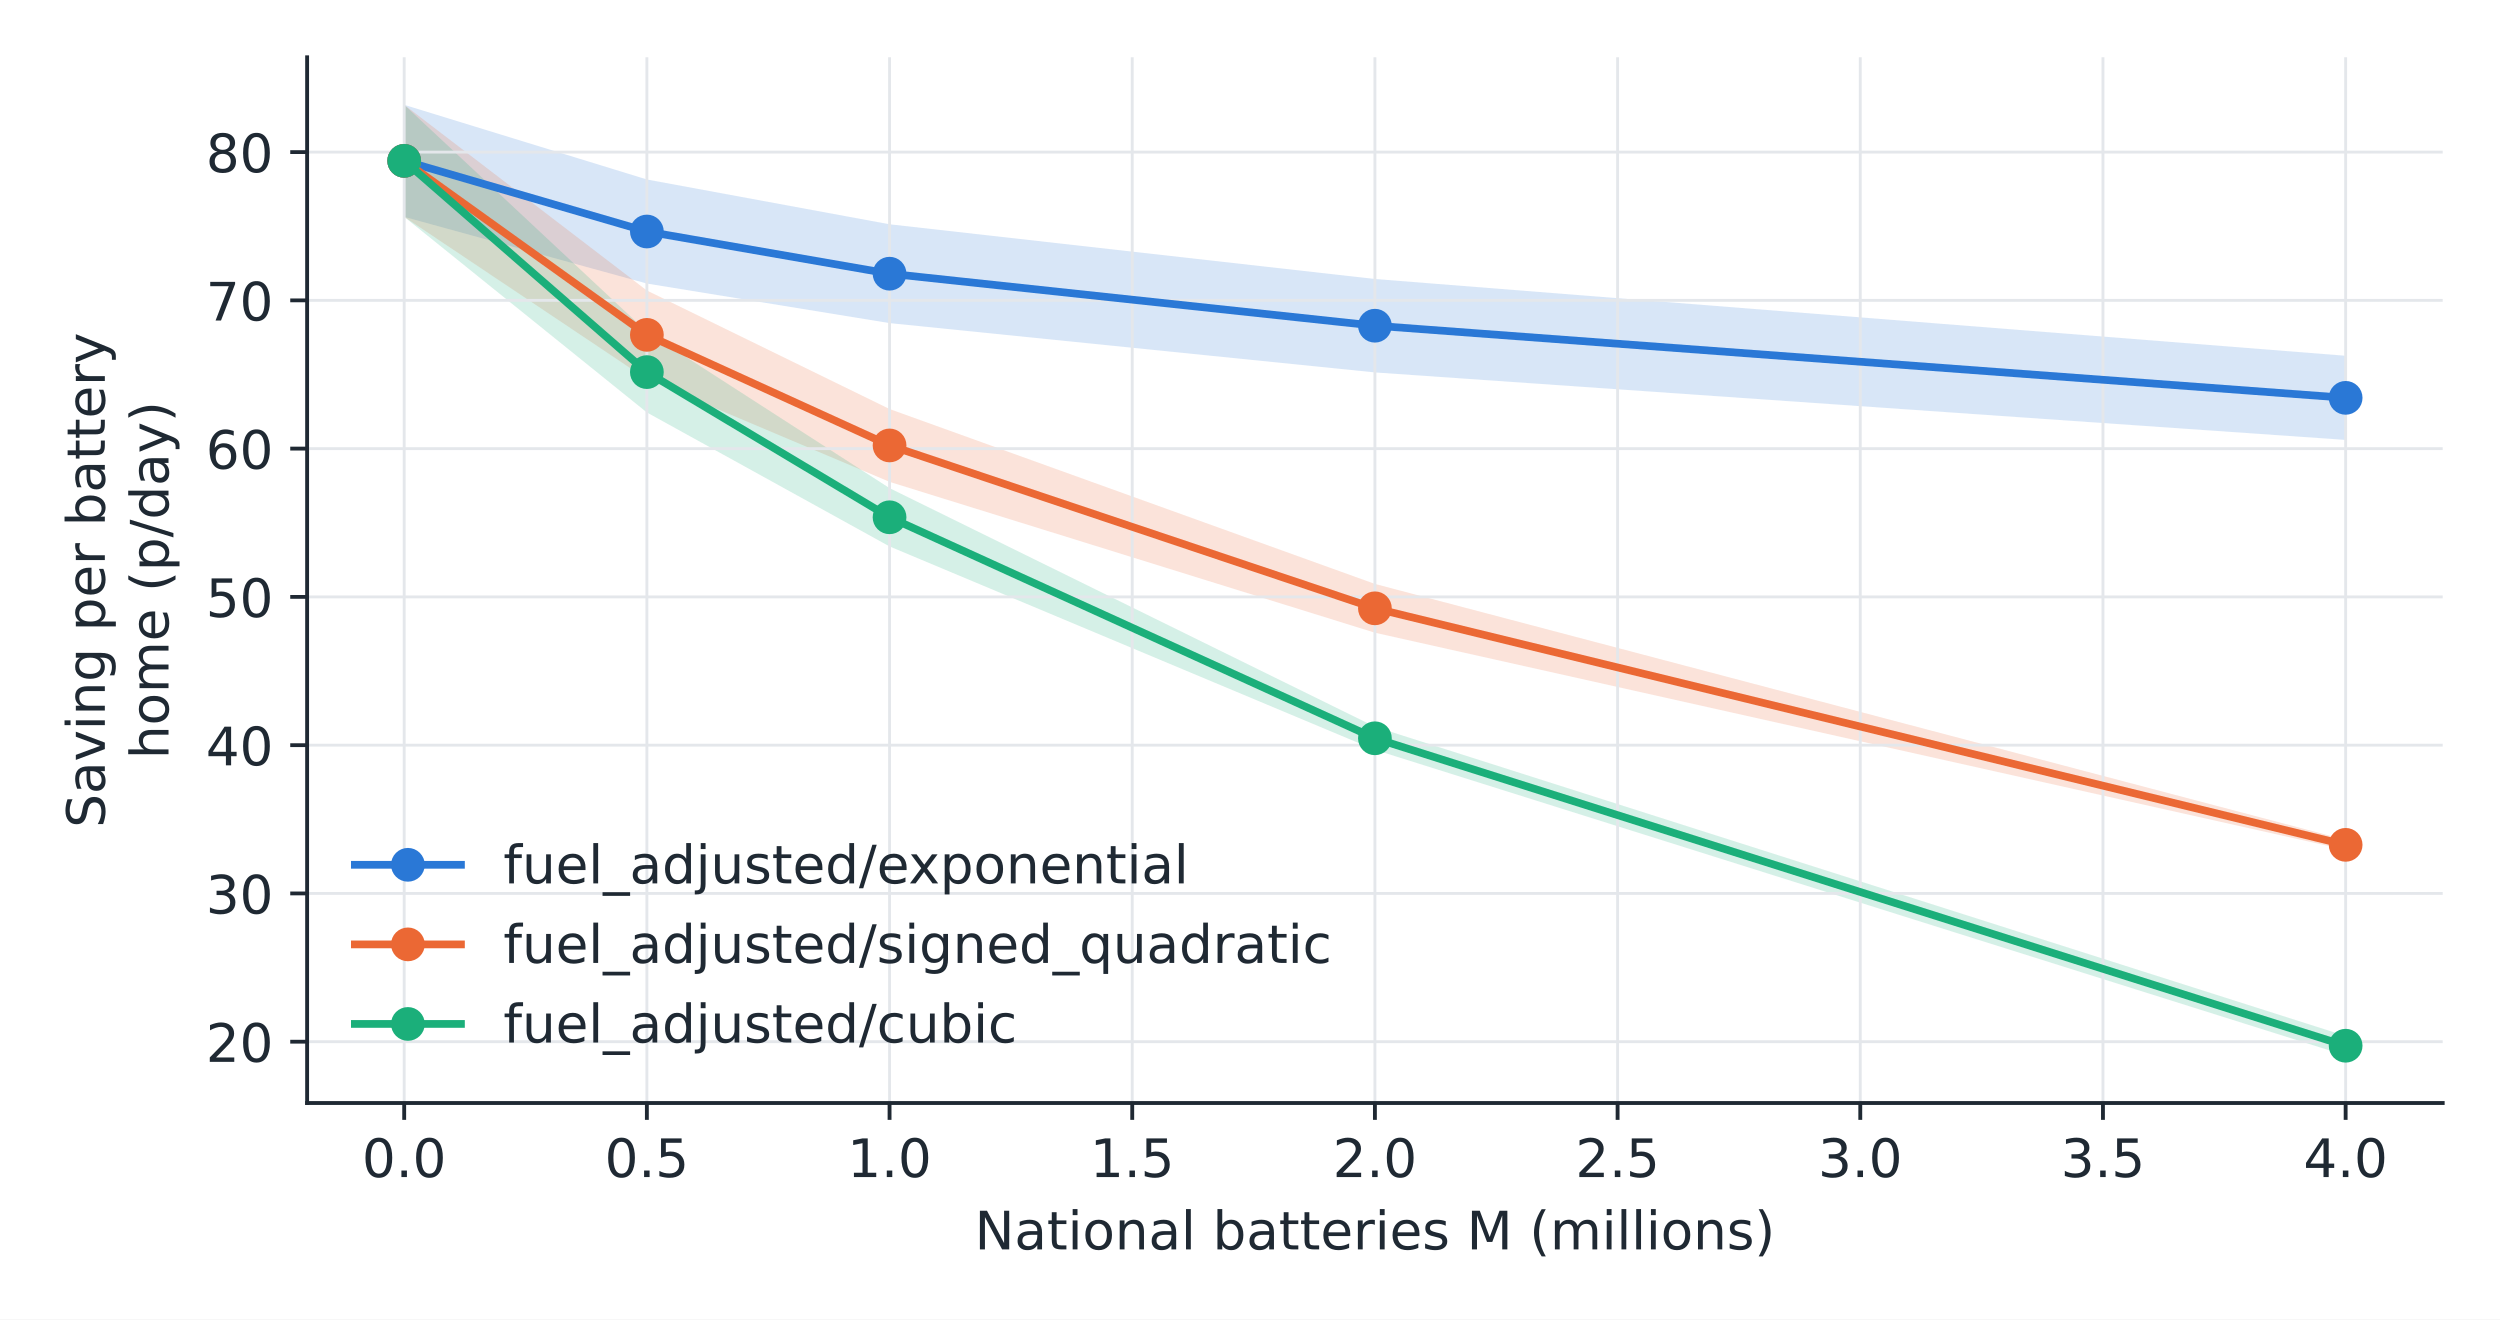
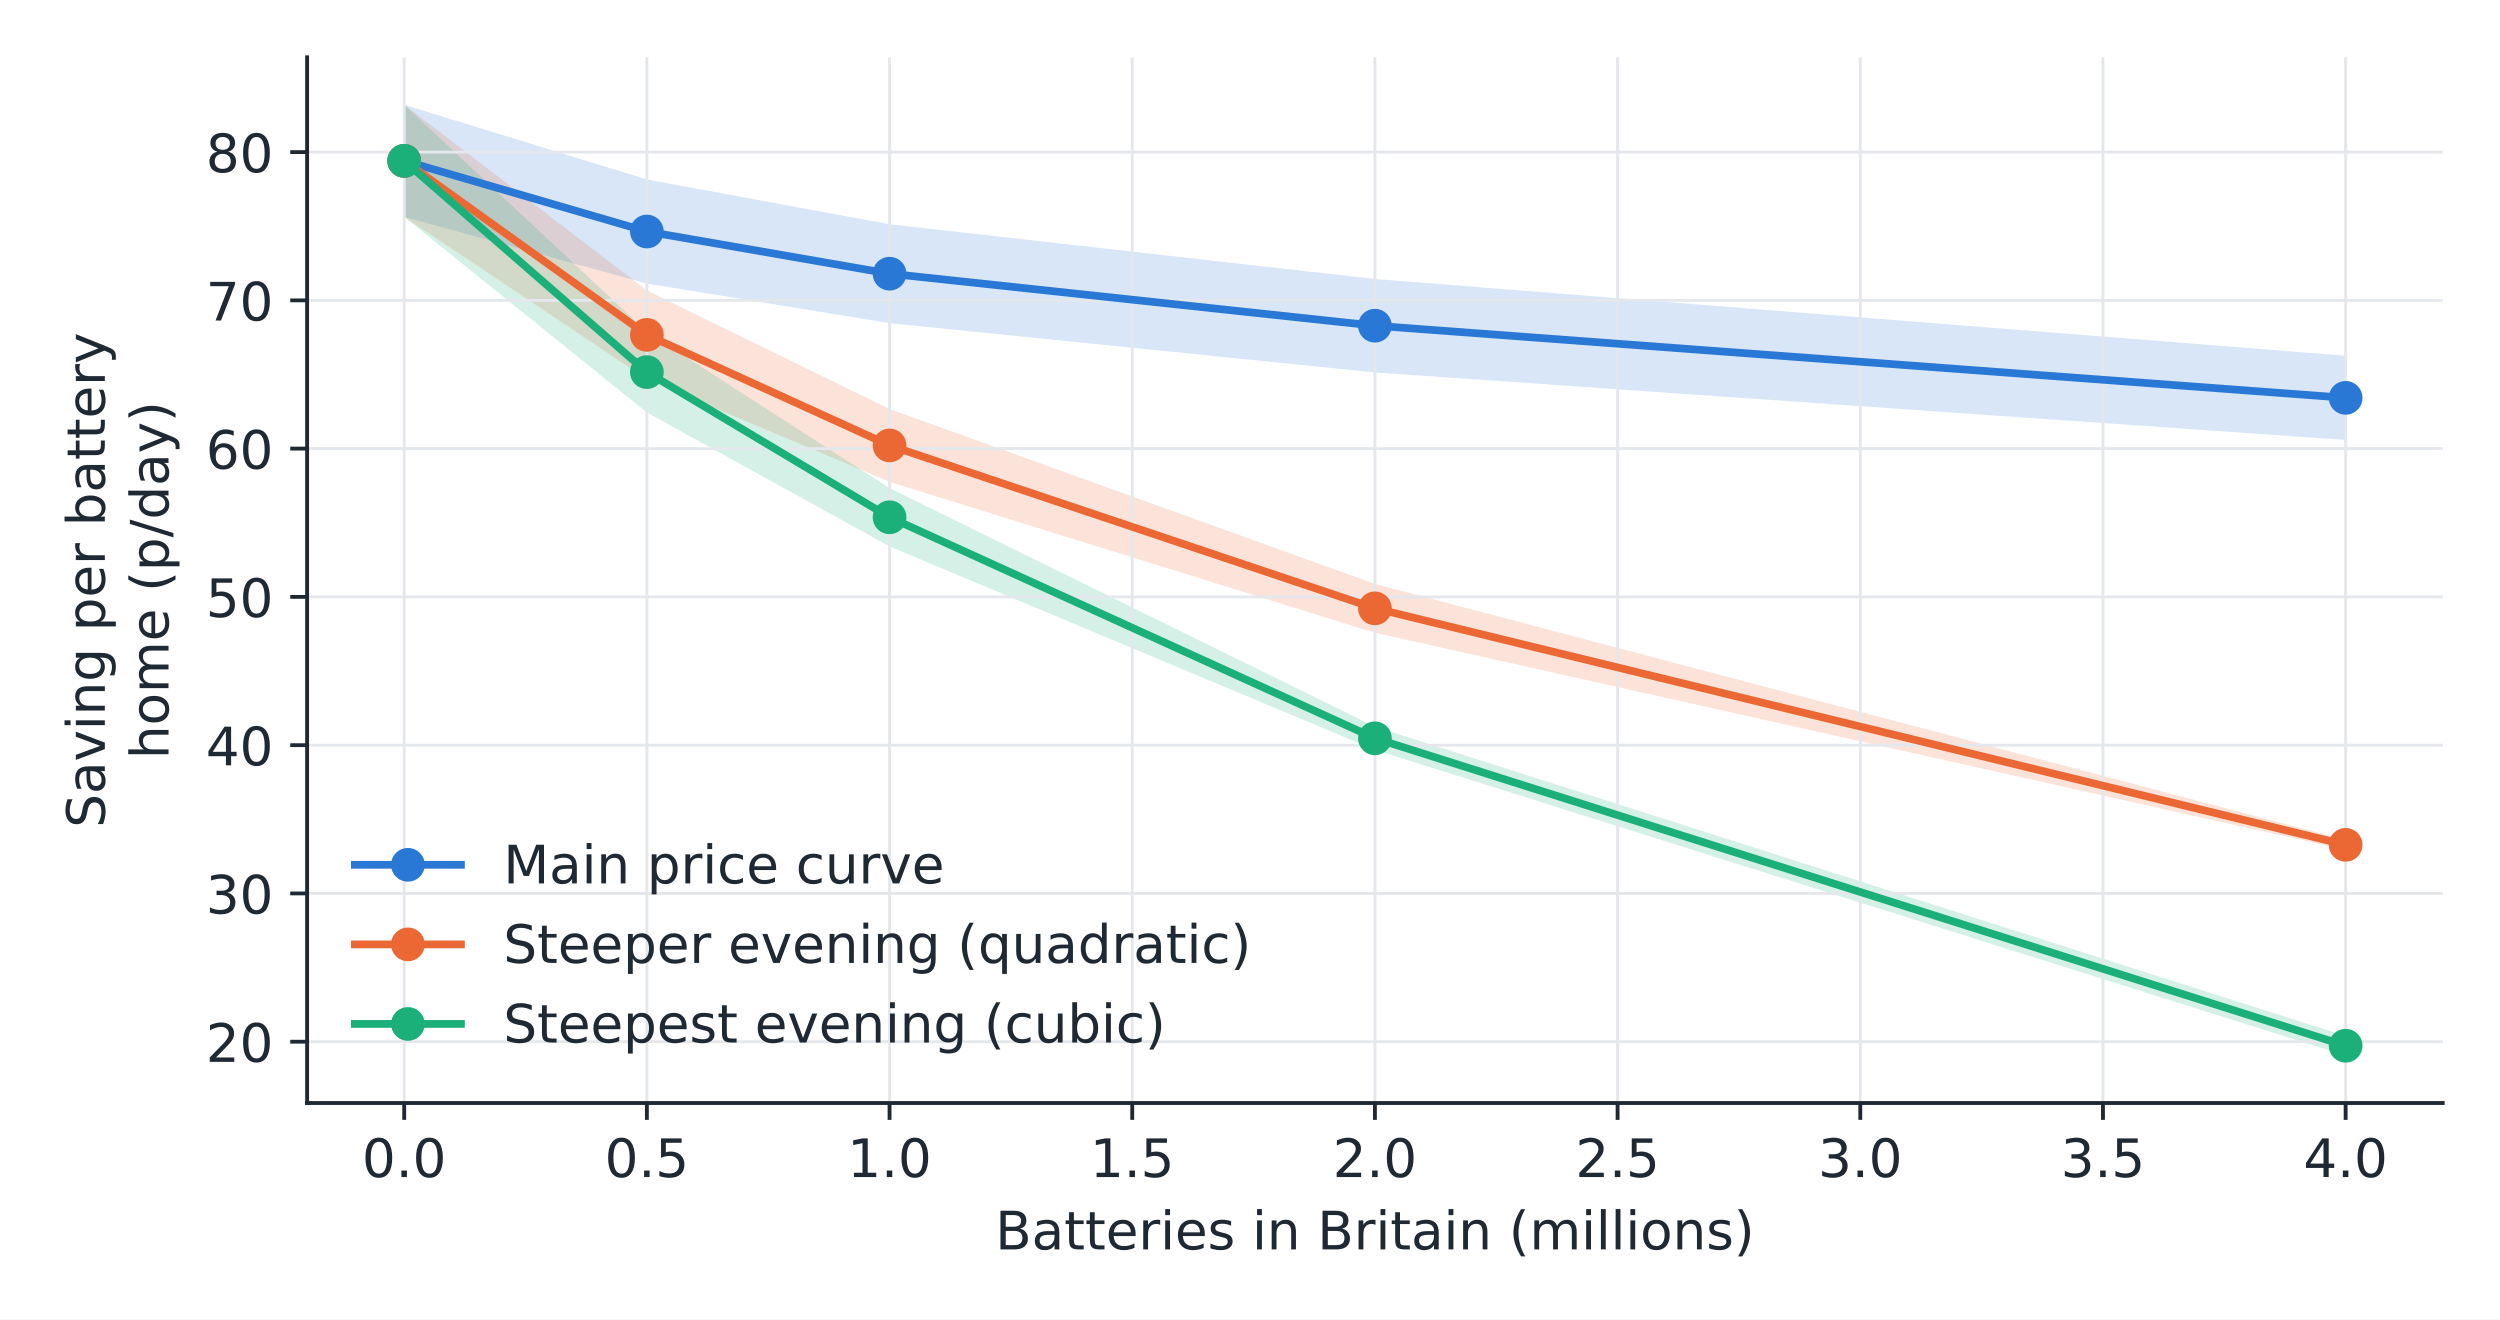
<svg xmlns="http://www.w3.org/2000/svg" xmlns:xlink="http://www.w3.org/1999/xlink" width="518.4pt" height="273.6pt" viewBox="0 0 518.4 273.6" version="1.1">
  <defs>
    <style type="text/css">*{stroke-linejoin: round; stroke-linecap: butt}</style>
  </defs>
  <g id="figure_1">
    <g id="patch_1">
      <path d="M 0 273.6  L 518.4 273.6  L 518.4 0  L 0 0  z " style="fill: #ffffff" />
    </g>
    <g id="axes_1">
      <g id="patch_2">
        <path d="M 63.684 228.72  L 506.52 228.72  L 506.52 11.88  L 63.684 11.88  z " style="fill: #ffffff" />
      </g>
      <g id="FillBetweenPolyCollection_1">
        <defs>
-           <path id="m9105ec3f40" d="M 83.813 -251.864  L 83.813 -228.634  L 134.135 -214.804  L 184.458 -206.6  L 285.102 -196.374  L 486.391 -182.378  L 486.391 -199.827  L 486.391 -199.827  L 285.102 -215.747  L 184.458 -227.092  L 134.135 -236.383  L 83.813 -251.864  z " />
-         </defs>
-         <g clip-path="url(#p82310177d8)">
-           <use xlink:href="#m9105ec3f40" x="0" y="273.6" style="fill: #2a78d6; fill-opacity: 0.18" />
+           <path id="m94198f0ba7" d="M 83.813 -251.864  L 83.813 -228.634  L 134.135 -214.804  L 184.458 -206.6  L 285.102 -196.374  L 486.391 -182.378  L 486.391 -199.827  L 486.391 -199.827  L 285.102 -215.747  L 184.458 -227.092  L 134.135 -236.383  L 83.813 -251.864  z " />
+         </defs>
+         <g clip-path="url(#paec3b52d18)">
+           <use xlink:href="#m94198f0ba7" x="0" y="273.6" style="fill: #2a78d6; fill-opacity: 0.18" />
        </g>
      </g>
      <g id="FillBetweenPolyCollection_2">
        <defs>
-           <path id="m72a8829cfc" d="M 83.813 -251.864  L 83.813 -228.634  L 134.135 -194.961  L 184.458 -173.681  L 285.102 -142.398  L 486.391 -97.381  L 486.391 -99.447  L 486.391 -99.447  L 285.102 -152.518  L 184.458 -188.784  L 134.135 -213.363  L 83.813 -251.864  z " />
-         </defs>
-         <g clip-path="url(#p82310177d8)">
-           <use xlink:href="#m72a8829cfc" x="0" y="273.6" style="fill: #eb6834; fill-opacity: 0.18" />
+           <path id="mc18d03c16a" d="M 83.813 -251.864  L 83.813 -228.634  L 134.135 -194.961  L 184.458 -173.681  L 285.102 -142.398  L 486.391 -97.381  L 486.391 -99.447  L 486.391 -99.447  L 285.102 -152.518  L 184.458 -188.784  L 134.135 -213.363  L 83.813 -251.864  z " />
+         </defs>
+         <g clip-path="url(#paec3b52d18)">
+           <use xlink:href="#mc18d03c16a" x="0" y="273.6" style="fill: #eb6834; fill-opacity: 0.18" />
        </g>
      </g>
      <g id="FillBetweenPolyCollection_3">
        <defs>
-           <path id="m759c0527cc" d="M 83.813 -251.864  L 83.813 -228.634  L 134.135 -188.073  L 184.458 -160.29  L 285.102 -118.114  L 486.391 -54.736  L 486.391 -58.78  L 486.391 -58.78  L 285.102 -122.902  L 184.458 -172.381  L 134.135 -204.809  L 83.813 -251.864  z " />
-         </defs>
-         <g clip-path="url(#p82310177d8)">
-           <use xlink:href="#m759c0527cc" x="0" y="273.6" style="fill: #1baf7a; fill-opacity: 0.18" />
+           <path id="m9aee8d447e" d="M 83.813 -251.864  L 83.813 -228.634  L 134.135 -188.073  L 184.458 -160.29  L 285.102 -118.114  L 486.391 -54.736  L 486.391 -58.78  L 486.391 -58.78  L 285.102 -122.902  L 184.458 -172.381  L 134.135 -204.809  L 83.813 -251.864  z " />
+         </defs>
+         <g clip-path="url(#paec3b52d18)">
+           <use xlink:href="#m9aee8d447e" x="0" y="273.6" style="fill: #1baf7a; fill-opacity: 0.18" />
        </g>
      </g>
      <g id="matplotlib.axis_1">
        <g id="xtick_1">
          <g id="line2d_1">
-             <path d="M 83.813 228.72  L 83.813 11.88  " clip-path="url(#p82310177d8)" style="fill: none; stroke: #e4e7eb; stroke-width: 0.6; stroke-linecap: square" />
+             <path d="M 83.813 228.72  L 83.813 11.88  " clip-path="url(#paec3b52d18)" style="fill: none; stroke: #e4e7eb; stroke-width: 0.6; stroke-linecap: square" />
          </g>
          <g id="line2d_2">
            <defs>
-               <path id="md8321d7715" d="M 0 0  L 0 3.5  " style="stroke: #1f2933; stroke-width: 0.8" />
+               <path id="md41ba1fbed" d="M 0 0  L 0 3.5  " style="stroke: #1f2933; stroke-width: 0.8" />
            </defs>
            <g>
-               <use xlink:href="#md8321d7715" x="83.813" y="228.72" style="fill: #1f2933; stroke: #1f2933; stroke-width: 0.8" />
+               <use xlink:href="#md41ba1fbed" x="83.813" y="228.72" style="fill: #1f2933; stroke: #1f2933; stroke-width: 0.8" />
            </g>
          </g>
          <g id="text_1">
            <text style="font-size: 11px; font-family: 'DejaVu Sans', sans-serif; text-anchor: middle; fill: #1f2933" x="83.813" y="244.077" transform="rotate(-0 83.81319 244.0774)">0.0</text>
          </g>
        </g>
        <g id="xtick_2">
          <g id="line2d_3">
-             <path d="M 134.135 228.72  L 134.135 11.88  " clip-path="url(#p82310177d8)" style="fill: none; stroke: #e4e7eb; stroke-width: 0.6; stroke-linecap: square" />
+             <path d="M 134.135 228.72  L 134.135 11.88  " clip-path="url(#paec3b52d18)" style="fill: none; stroke: #e4e7eb; stroke-width: 0.6; stroke-linecap: square" />
          </g>
          <g id="line2d_4">
            <g>
-               <use xlink:href="#md8321d7715" x="134.135" y="228.72" style="fill: #1f2933; stroke: #1f2933; stroke-width: 0.8" />
+               <use xlink:href="#md41ba1fbed" x="134.135" y="228.72" style="fill: #1f2933; stroke: #1f2933; stroke-width: 0.8" />
            </g>
          </g>
          <g id="text_2">
            <text style="font-size: 11px; font-family: 'DejaVu Sans', sans-serif; text-anchor: middle; fill: #1f2933" x="134.135" y="244.077" transform="rotate(-0 134.1354 244.0774)">0.5</text>
          </g>
        </g>
        <g id="xtick_3">
          <g id="line2d_5">
-             <path d="M 184.458 228.72  L 184.458 11.88  " clip-path="url(#p82310177d8)" style="fill: none; stroke: #e4e7eb; stroke-width: 0.6; stroke-linecap: square" />
+             <path d="M 184.458 228.72  L 184.458 11.88  " clip-path="url(#paec3b52d18)" style="fill: none; stroke: #e4e7eb; stroke-width: 0.6; stroke-linecap: square" />
          </g>
          <g id="line2d_6">
            <g>
-               <use xlink:href="#md8321d7715" x="184.458" y="228.72" style="fill: #1f2933; stroke: #1f2933; stroke-width: 0.8" />
+               <use xlink:href="#md41ba1fbed" x="184.458" y="228.72" style="fill: #1f2933; stroke: #1f2933; stroke-width: 0.8" />
            </g>
          </g>
          <g id="text_3">
            <text style="font-size: 11px; font-family: 'DejaVu Sans', sans-serif; text-anchor: middle; fill: #1f2933" x="184.458" y="244.077" transform="rotate(-0 184.4577 244.0774)">1.0</text>
          </g>
        </g>
        <g id="xtick_4">
          <g id="line2d_7">
-             <path d="M 234.78 228.72  L 234.78 11.88  " clip-path="url(#p82310177d8)" style="fill: none; stroke: #e4e7eb; stroke-width: 0.6; stroke-linecap: square" />
+             <path d="M 234.78 228.72  L 234.78 11.88  " clip-path="url(#paec3b52d18)" style="fill: none; stroke: #e4e7eb; stroke-width: 0.6; stroke-linecap: square" />
          </g>
          <g id="line2d_8">
            <g>
-               <use xlink:href="#md8321d7715" x="234.78" y="228.72" style="fill: #1f2933; stroke: #1f2933; stroke-width: 0.8" />
+               <use xlink:href="#md41ba1fbed" x="234.78" y="228.72" style="fill: #1f2933; stroke: #1f2933; stroke-width: 0.8" />
            </g>
          </g>
          <g id="text_4">
            <text style="font-size: 11px; font-family: 'DejaVu Sans', sans-serif; text-anchor: middle; fill: #1f2933" x="234.78" y="244.077" transform="rotate(-0 234.7799 244.0774)">1.5</text>
          </g>
        </g>
        <g id="xtick_5">
          <g id="line2d_9">
-             <path d="M 285.102 228.72  L 285.102 11.88  " clip-path="url(#p82310177d8)" style="fill: none; stroke: #e4e7eb; stroke-width: 0.6; stroke-linecap: square" />
+             <path d="M 285.102 228.72  L 285.102 11.88  " clip-path="url(#paec3b52d18)" style="fill: none; stroke: #e4e7eb; stroke-width: 0.6; stroke-linecap: square" />
          </g>
          <g id="line2d_10">
            <g>
-               <use xlink:href="#md8321d7715" x="285.102" y="228.72" style="fill: #1f2933; stroke: #1f2933; stroke-width: 0.8" />
+               <use xlink:href="#md41ba1fbed" x="285.102" y="228.72" style="fill: #1f2933; stroke: #1f2933; stroke-width: 0.8" />
            </g>
          </g>
          <g id="text_5">
            <text style="font-size: 11px; font-family: 'DejaVu Sans', sans-serif; text-anchor: middle; fill: #1f2933" x="285.102" y="244.077" transform="rotate(-0 285.1021 244.0774)">2.0</text>
          </g>
        </g>
        <g id="xtick_6">
          <g id="line2d_11">
-             <path d="M 335.424 228.72  L 335.424 11.88  " clip-path="url(#p82310177d8)" style="fill: none; stroke: #e4e7eb; stroke-width: 0.6; stroke-linecap: square" />
+             <path d="M 335.424 228.72  L 335.424 11.88  " clip-path="url(#paec3b52d18)" style="fill: none; stroke: #e4e7eb; stroke-width: 0.6; stroke-linecap: square" />
          </g>
          <g id="line2d_12">
            <g>
-               <use xlink:href="#md8321d7715" x="335.424" y="228.72" style="fill: #1f2933; stroke: #1f2933; stroke-width: 0.8" />
+               <use xlink:href="#md41ba1fbed" x="335.424" y="228.72" style="fill: #1f2933; stroke: #1f2933; stroke-width: 0.8" />
            </g>
          </g>
          <g id="text_6">
            <text style="font-size: 11px; font-family: 'DejaVu Sans', sans-serif; text-anchor: middle; fill: #1f2933" x="335.424" y="244.077" transform="rotate(-0 335.4244 244.0774)">2.5</text>
          </g>
        </g>
        <g id="xtick_7">
          <g id="line2d_13">
-             <path d="M 385.747 228.72  L 385.747 11.88  " clip-path="url(#p82310177d8)" style="fill: none; stroke: #e4e7eb; stroke-width: 0.6; stroke-linecap: square" />
+             <path d="M 385.747 228.72  L 385.747 11.88  " clip-path="url(#paec3b52d18)" style="fill: none; stroke: #e4e7eb; stroke-width: 0.6; stroke-linecap: square" />
          </g>
          <g id="line2d_14">
            <g>
-               <use xlink:href="#md8321d7715" x="385.747" y="228.72" style="fill: #1f2933; stroke: #1f2933; stroke-width: 0.8" />
+               <use xlink:href="#md41ba1fbed" x="385.747" y="228.72" style="fill: #1f2933; stroke: #1f2933; stroke-width: 0.8" />
            </g>
          </g>
          <g id="text_7">
            <text style="font-size: 11px; font-family: 'DejaVu Sans', sans-serif; text-anchor: middle; fill: #1f2933" x="385.747" y="244.077" transform="rotate(-0 385.7466 244.0774)">3.0</text>
          </g>
        </g>
        <g id="xtick_8">
          <g id="line2d_15">
-             <path d="M 436.069 228.72  L 436.069 11.88  " clip-path="url(#p82310177d8)" style="fill: none; stroke: #e4e7eb; stroke-width: 0.6; stroke-linecap: square" />
+             <path d="M 436.069 228.72  L 436.069 11.88  " clip-path="url(#paec3b52d18)" style="fill: none; stroke: #e4e7eb; stroke-width: 0.6; stroke-linecap: square" />
          </g>
          <g id="line2d_16">
            <g>
-               <use xlink:href="#md8321d7715" x="436.069" y="228.72" style="fill: #1f2933; stroke: #1f2933; stroke-width: 0.8" />
+               <use xlink:href="#md41ba1fbed" x="436.069" y="228.72" style="fill: #1f2933; stroke: #1f2933; stroke-width: 0.8" />
            </g>
          </g>
          <g id="text_8">
            <text style="font-size: 11px; font-family: 'DejaVu Sans', sans-serif; text-anchor: middle; fill: #1f2933" x="436.069" y="244.077" transform="rotate(-0 436.0689 244.0774)">3.5</text>
          </g>
        </g>
        <g id="xtick_9">
          <g id="line2d_17">
-             <path d="M 486.391 228.72  L 486.391 11.88  " clip-path="url(#p82310177d8)" style="fill: none; stroke: #e4e7eb; stroke-width: 0.6; stroke-linecap: square" />
+             <path d="M 486.391 228.72  L 486.391 11.88  " clip-path="url(#paec3b52d18)" style="fill: none; stroke: #e4e7eb; stroke-width: 0.6; stroke-linecap: square" />
          </g>
          <g id="line2d_18">
            <g>
-               <use xlink:href="#md8321d7715" x="486.391" y="228.72" style="fill: #1f2933; stroke: #1f2933; stroke-width: 0.8" />
+               <use xlink:href="#md41ba1fbed" x="486.391" y="228.72" style="fill: #1f2933; stroke: #1f2933; stroke-width: 0.8" />
            </g>
          </g>
          <g id="text_9">
            <text style="font-size: 11px; font-family: 'DejaVu Sans', sans-serif; text-anchor: middle; fill: #1f2933" x="486.391" y="244.077" transform="rotate(-0 486.3911 244.0774)">4.0</text>
          </g>
        </g>
        <g id="text_10">
-           <text style="font-size: 11px; font-family: 'DejaVu Sans', sans-serif; text-anchor: middle; fill: #1f2933" x="285.102" y="259.078" transform="rotate(-0 285.1021 259.0783)">National batteries M (millions)</text>
+           <text style="font-size: 11px; font-family: 'DejaVu Sans', sans-serif; text-anchor: middle; fill: #1f2933" x="285.102" y="259.078" transform="rotate(-0 285.1021 259.0783)">Batteries in Britain (millions)</text>
        </g>
      </g>
      <g id="matplotlib.axis_2">
        <g id="ytick_1">
          <g id="line2d_19">
-             <path d="M 63.684 216.007  L 506.52 216.007  " clip-path="url(#p82310177d8)" style="fill: none; stroke: #e4e7eb; stroke-width: 0.6; stroke-linecap: square" />
+             <path d="M 63.684 216.007  L 506.52 216.007  " clip-path="url(#paec3b52d18)" style="fill: none; stroke: #e4e7eb; stroke-width: 0.6; stroke-linecap: square" />
          </g>
          <g id="line2d_20">
            <defs>
-               <path id="mf27add6686" d="M 0 0  L -3.5 0  " style="stroke: #1f2933; stroke-width: 0.8" />
+               <path id="m8e62958ad4" d="M 0 0  L -3.5 0  " style="stroke: #1f2933; stroke-width: 0.8" />
            </defs>
            <g>
-               <use xlink:href="#mf27add6686" x="63.684" y="216.007" style="fill: #1f2933; stroke: #1f2933; stroke-width: 0.8" />
+               <use xlink:href="#m8e62958ad4" x="63.684" y="216.007" style="fill: #1f2933; stroke: #1f2933; stroke-width: 0.8" />
            </g>
          </g>
          <g id="text_11">
            <text style="font-size: 11px; font-family: 'DejaVu Sans', sans-serif; text-anchor: end; fill: #1f2933" x="56.684" y="220.185" transform="rotate(-0 56.6843 220.1854)">20</text>
          </g>
        </g>
        <g id="ytick_2">
          <g id="line2d_21">
-             <path d="M 63.684 185.262  L 506.52 185.262  " clip-path="url(#p82310177d8)" style="fill: none; stroke: #e4e7eb; stroke-width: 0.6; stroke-linecap: square" />
+             <path d="M 63.684 185.262  L 506.52 185.262  " clip-path="url(#paec3b52d18)" style="fill: none; stroke: #e4e7eb; stroke-width: 0.6; stroke-linecap: square" />
          </g>
          <g id="line2d_22">
            <g>
-               <use xlink:href="#mf27add6686" x="63.684" y="185.262" style="fill: #1f2933; stroke: #1f2933; stroke-width: 0.8" />
+               <use xlink:href="#m8e62958ad4" x="63.684" y="185.262" style="fill: #1f2933; stroke: #1f2933; stroke-width: 0.8" />
            </g>
          </g>
          <g id="text_12">
            <text style="font-size: 11px; font-family: 'DejaVu Sans', sans-serif; text-anchor: end; fill: #1f2933" x="56.684" y="189.441" transform="rotate(-0 56.6843 189.4407)">30</text>
          </g>
        </g>
        <g id="ytick_3">
          <g id="line2d_23">
-             <path d="M 63.684 154.517  L 506.52 154.517  " clip-path="url(#p82310177d8)" style="fill: none; stroke: #e4e7eb; stroke-width: 0.6; stroke-linecap: square" />
+             <path d="M 63.684 154.517  L 506.52 154.517  " clip-path="url(#paec3b52d18)" style="fill: none; stroke: #e4e7eb; stroke-width: 0.6; stroke-linecap: square" />
          </g>
          <g id="line2d_24">
            <g>
-               <use xlink:href="#mf27add6686" x="63.684" y="154.517" style="fill: #1f2933; stroke: #1f2933; stroke-width: 0.8" />
+               <use xlink:href="#m8e62958ad4" x="63.684" y="154.517" style="fill: #1f2933; stroke: #1f2933; stroke-width: 0.8" />
            </g>
          </g>
          <g id="text_13">
            <text style="font-size: 11px; font-family: 'DejaVu Sans', sans-serif; text-anchor: end; fill: #1f2933" x="56.684" y="158.696" transform="rotate(-0 56.6843 158.6961)">40</text>
          </g>
        </g>
        <g id="ytick_4">
          <g id="line2d_25">
-             <path d="M 63.684 123.773  L 506.52 123.773  " clip-path="url(#p82310177d8)" style="fill: none; stroke: #e4e7eb; stroke-width: 0.6; stroke-linecap: square" />
+             <path d="M 63.684 123.773  L 506.52 123.773  " clip-path="url(#paec3b52d18)" style="fill: none; stroke: #e4e7eb; stroke-width: 0.6; stroke-linecap: square" />
          </g>
          <g id="line2d_26">
            <g>
-               <use xlink:href="#mf27add6686" x="63.684" y="123.773" style="fill: #1f2933; stroke: #1f2933; stroke-width: 0.8" />
+               <use xlink:href="#m8e62958ad4" x="63.684" y="123.773" style="fill: #1f2933; stroke: #1f2933; stroke-width: 0.8" />
            </g>
          </g>
          <g id="text_14">
            <text style="font-size: 11px; font-family: 'DejaVu Sans', sans-serif; text-anchor: end; fill: #1f2933" x="56.684" y="127.951" transform="rotate(-0 56.6843 127.9514)">50</text>
          </g>
        </g>
        <g id="ytick_5">
          <g id="line2d_27">
-             <path d="M 63.684 93.028  L 506.52 93.028  " clip-path="url(#p82310177d8)" style="fill: none; stroke: #e4e7eb; stroke-width: 0.6; stroke-linecap: square" />
+             <path d="M 63.684 93.028  L 506.52 93.028  " clip-path="url(#paec3b52d18)" style="fill: none; stroke: #e4e7eb; stroke-width: 0.6; stroke-linecap: square" />
          </g>
          <g id="line2d_28">
            <g>
-               <use xlink:href="#mf27add6686" x="63.684" y="93.028" style="fill: #1f2933; stroke: #1f2933; stroke-width: 0.8" />
+               <use xlink:href="#m8e62958ad4" x="63.684" y="93.028" style="fill: #1f2933; stroke: #1f2933; stroke-width: 0.8" />
            </g>
          </g>
          <g id="text_15">
            <text style="font-size: 11px; font-family: 'DejaVu Sans', sans-serif; text-anchor: end; fill: #1f2933" x="56.684" y="97.207" transform="rotate(-0 56.6843 97.20673)">60</text>
          </g>
        </g>
        <g id="ytick_6">
          <g id="line2d_29">
-             <path d="M 63.684 62.283  L 506.52 62.283  " clip-path="url(#p82310177d8)" style="fill: none; stroke: #e4e7eb; stroke-width: 0.6; stroke-linecap: square" />
+             <path d="M 63.684 62.283  L 506.52 62.283  " clip-path="url(#paec3b52d18)" style="fill: none; stroke: #e4e7eb; stroke-width: 0.6; stroke-linecap: square" />
          </g>
          <g id="line2d_30">
            <g>
-               <use xlink:href="#mf27add6686" x="63.684" y="62.283" style="fill: #1f2933; stroke: #1f2933; stroke-width: 0.8" />
+               <use xlink:href="#m8e62958ad4" x="63.684" y="62.283" style="fill: #1f2933; stroke: #1f2933; stroke-width: 0.8" />
            </g>
          </g>
          <g id="text_16">
            <text style="font-size: 11px; font-family: 'DejaVu Sans', sans-serif; text-anchor: end; fill: #1f2933" x="56.684" y="66.462" transform="rotate(-0 56.6843 66.46207)">70</text>
          </g>
        </g>
        <g id="ytick_7">
          <g id="line2d_31">
-             <path d="M 63.684 31.539  L 506.52 31.539  " clip-path="url(#p82310177d8)" style="fill: none; stroke: #e4e7eb; stroke-width: 0.6; stroke-linecap: square" />
+             <path d="M 63.684 31.539  L 506.52 31.539  " clip-path="url(#paec3b52d18)" style="fill: none; stroke: #e4e7eb; stroke-width: 0.6; stroke-linecap: square" />
          </g>
          <g id="line2d_32">
            <g>
-               <use xlink:href="#mf27add6686" x="63.684" y="31.539" style="fill: #1f2933; stroke: #1f2933; stroke-width: 0.8" />
+               <use xlink:href="#m8e62958ad4" x="63.684" y="31.539" style="fill: #1f2933; stroke: #1f2933; stroke-width: 0.8" />
            </g>
          </g>
          <g id="text_17">
            <text style="font-size: 11px; font-family: 'DejaVu Sans', sans-serif; text-anchor: end; fill: #1f2933" x="56.684" y="35.717" transform="rotate(-0 56.6843 35.71741)">80</text>
          </g>
        </g>
        <g id="text_18">
          <text style="font-size: 11px; font-family: 'DejaVu Sans', sans-serif; fill: #1f2933" transform="translate(21.74014 171.6305) rotate(-90)">Saving per battery</text>
          <text style="font-size: 11px; font-family: 'DejaVu Sans', sans-serif; fill: #1f2933" transform="translate(34.94315 157.3941) rotate(-90)">home (p/day)</text>
        </g>
      </g>
      <g id="line2d_33">
-         <path d="M 83.813 33.351  L 134.135 48.006  L 184.458 56.754  L 285.102 67.54  L 486.391 82.498  " clip-path="url(#p82310177d8)" style="fill: none; stroke: #2a78d6; stroke-width: 1.6; stroke-linecap: square" />
-         <defs>
-           <path id="m714e42b466" d="M 0 3  C 0.796 3 1.559 2.684 2.121 2.121  C 2.684 1.559 3 0.796 3 0  C 3 -0.796 2.684 -1.559 2.121 -2.121  C 1.559 -2.684 0.796 -3 0 -3  C -0.796 -3 -1.559 -2.684 -2.121 -2.121  C -2.684 -1.559 -3 -0.796 -3 0  C -3 0.796 -2.684 1.559 -2.121 2.121  C -1.559 2.684 -0.796 3 0 3  z " style="stroke: #2a78d6" />
-         </defs>
-         <g clip-path="url(#p82310177d8)">
-           <use xlink:href="#m714e42b466" x="83.813" y="33.351" style="fill: #2a78d6; stroke: #2a78d6" />
-           <use xlink:href="#m714e42b466" x="134.135" y="48.006" style="fill: #2a78d6; stroke: #2a78d6" />
-           <use xlink:href="#m714e42b466" x="184.458" y="56.754" style="fill: #2a78d6; stroke: #2a78d6" />
-           <use xlink:href="#m714e42b466" x="285.102" y="67.54" style="fill: #2a78d6; stroke: #2a78d6" />
-           <use xlink:href="#m714e42b466" x="486.391" y="82.498" style="fill: #2a78d6; stroke: #2a78d6" />
+         <path d="M 83.813 33.351  L 134.135 48.006  L 184.458 56.754  L 285.102 67.54  L 486.391 82.498  " clip-path="url(#paec3b52d18)" style="fill: none; stroke: #2a78d6; stroke-width: 1.6; stroke-linecap: square" />
+         <defs>
+           <path id="mc13618e631" d="M 0 3  C 0.796 3 1.559 2.684 2.121 2.121  C 2.684 1.559 3 0.796 3 0  C 3 -0.796 2.684 -1.559 2.121 -2.121  C 1.559 -2.684 0.796 -3 0 -3  C -0.796 -3 -1.559 -2.684 -2.121 -2.121  C -2.684 -1.559 -3 -0.796 -3 0  C -3 0.796 -2.684 1.559 -2.121 2.121  C -1.559 2.684 -0.796 3 0 3  z " style="stroke: #2a78d6" />
+         </defs>
+         <g clip-path="url(#paec3b52d18)">
+           <use xlink:href="#mc13618e631" x="83.813" y="33.351" style="fill: #2a78d6; stroke: #2a78d6" />
+           <use xlink:href="#mc13618e631" x="134.135" y="48.006" style="fill: #2a78d6; stroke: #2a78d6" />
+           <use xlink:href="#mc13618e631" x="184.458" y="56.754" style="fill: #2a78d6; stroke: #2a78d6" />
+           <use xlink:href="#mc13618e631" x="285.102" y="67.54" style="fill: #2a78d6; stroke: #2a78d6" />
+           <use xlink:href="#mc13618e631" x="486.391" y="82.498" style="fill: #2a78d6; stroke: #2a78d6" />
        </g>
      </g>
      <g id="line2d_34">
-         <path d="M 83.813 33.351  L 134.135 69.438  L 184.458 92.368  L 285.102 126.142  L 486.391 175.186  " clip-path="url(#p82310177d8)" style="fill: none; stroke: #eb6834; stroke-width: 1.6; stroke-linecap: square" />
-         <defs>
-           <path id="m4cbf8a5c06" d="M 0 3  C 0.796 3 1.559 2.684 2.121 2.121  C 2.684 1.559 3 0.796 3 0  C 3 -0.796 2.684 -1.559 2.121 -2.121  C 1.559 -2.684 0.796 -3 0 -3  C -0.796 -3 -1.559 -2.684 -2.121 -2.121  C -2.684 -1.559 -3 -0.796 -3 0  C -3 0.796 -2.684 1.559 -2.121 2.121  C -1.559 2.684 -0.796 3 0 3  z " style="stroke: #eb6834" />
-         </defs>
-         <g clip-path="url(#p82310177d8)">
-           <use xlink:href="#m4cbf8a5c06" x="83.813" y="33.351" style="fill: #eb6834; stroke: #eb6834" />
-           <use xlink:href="#m4cbf8a5c06" x="134.135" y="69.438" style="fill: #eb6834; stroke: #eb6834" />
-           <use xlink:href="#m4cbf8a5c06" x="184.458" y="92.368" style="fill: #eb6834; stroke: #eb6834" />
-           <use xlink:href="#m4cbf8a5c06" x="285.102" y="126.142" style="fill: #eb6834; stroke: #eb6834" />
-           <use xlink:href="#m4cbf8a5c06" x="486.391" y="175.186" style="fill: #eb6834; stroke: #eb6834" />
+         <path d="M 83.813 33.351  L 134.135 69.438  L 184.458 92.368  L 285.102 126.142  L 486.391 175.186  " clip-path="url(#paec3b52d18)" style="fill: none; stroke: #eb6834; stroke-width: 1.6; stroke-linecap: square" />
+         <defs>
+           <path id="m20b16e1d38" d="M 0 3  C 0.796 3 1.559 2.684 2.121 2.121  C 2.684 1.559 3 0.796 3 0  C 3 -0.796 2.684 -1.559 2.121 -2.121  C 1.559 -2.684 0.796 -3 0 -3  C -0.796 -3 -1.559 -2.684 -2.121 -2.121  C -2.684 -1.559 -3 -0.796 -3 0  C -3 0.796 -2.684 1.559 -2.121 2.121  C -1.559 2.684 -0.796 3 0 3  z " style="stroke: #eb6834" />
+         </defs>
+         <g clip-path="url(#paec3b52d18)">
+           <use xlink:href="#m20b16e1d38" x="83.813" y="33.351" style="fill: #eb6834; stroke: #eb6834" />
+           <use xlink:href="#m20b16e1d38" x="134.135" y="69.438" style="fill: #eb6834; stroke: #eb6834" />
+           <use xlink:href="#m20b16e1d38" x="184.458" y="92.368" style="fill: #eb6834; stroke: #eb6834" />
+           <use xlink:href="#m20b16e1d38" x="285.102" y="126.142" style="fill: #eb6834; stroke: #eb6834" />
+           <use xlink:href="#m20b16e1d38" x="486.391" y="175.186" style="fill: #eb6834; stroke: #eb6834" />
        </g>
      </g>
      <g id="line2d_35">
-         <path d="M 83.813 33.351  L 134.135 77.159  L 184.458 107.264  L 285.102 153.092  L 486.391 216.842  " clip-path="url(#p82310177d8)" style="fill: none; stroke: #1baf7a; stroke-width: 1.6; stroke-linecap: square" />
-         <defs>
-           <path id="m8a43a32b81" d="M 0 3  C 0.796 3 1.559 2.684 2.121 2.121  C 2.684 1.559 3 0.796 3 0  C 3 -0.796 2.684 -1.559 2.121 -2.121  C 1.559 -2.684 0.796 -3 0 -3  C -0.796 -3 -1.559 -2.684 -2.121 -2.121  C -2.684 -1.559 -3 -0.796 -3 0  C -3 0.796 -2.684 1.559 -2.121 2.121  C -1.559 2.684 -0.796 3 0 3  z " style="stroke: #1baf7a" />
-         </defs>
-         <g clip-path="url(#p82310177d8)">
-           <use xlink:href="#m8a43a32b81" x="83.813" y="33.351" style="fill: #1baf7a; stroke: #1baf7a" />
-           <use xlink:href="#m8a43a32b81" x="134.135" y="77.159" style="fill: #1baf7a; stroke: #1baf7a" />
-           <use xlink:href="#m8a43a32b81" x="184.458" y="107.264" style="fill: #1baf7a; stroke: #1baf7a" />
-           <use xlink:href="#m8a43a32b81" x="285.102" y="153.092" style="fill: #1baf7a; stroke: #1baf7a" />
-           <use xlink:href="#m8a43a32b81" x="486.391" y="216.842" style="fill: #1baf7a; stroke: #1baf7a" />
+         <path d="M 83.813 33.351  L 134.135 77.159  L 184.458 107.264  L 285.102 153.092  L 486.391 216.842  " clip-path="url(#paec3b52d18)" style="fill: none; stroke: #1baf7a; stroke-width: 1.6; stroke-linecap: square" />
+         <defs>
+           <path id="macb1e3f28e" d="M 0 3  C 0.796 3 1.559 2.684 2.121 2.121  C 2.684 1.559 3 0.796 3 0  C 3 -0.796 2.684 -1.559 2.121 -2.121  C 1.559 -2.684 0.796 -3 0 -3  C -0.796 -3 -1.559 -2.684 -2.121 -2.121  C -2.684 -1.559 -3 -0.796 -3 0  C -3 0.796 -2.684 1.559 -2.121 2.121  C -1.559 2.684 -0.796 3 0 3  z " style="stroke: #1baf7a" />
+         </defs>
+         <g clip-path="url(#paec3b52d18)">
+           <use xlink:href="#macb1e3f28e" x="83.813" y="33.351" style="fill: #1baf7a; stroke: #1baf7a" />
+           <use xlink:href="#macb1e3f28e" x="134.135" y="77.159" style="fill: #1baf7a; stroke: #1baf7a" />
+           <use xlink:href="#macb1e3f28e" x="184.458" y="107.264" style="fill: #1baf7a; stroke: #1baf7a" />
+           <use xlink:href="#macb1e3f28e" x="285.102" y="153.092" style="fill: #1baf7a; stroke: #1baf7a" />
+           <use xlink:href="#macb1e3f28e" x="486.391" y="216.842" style="fill: #1baf7a; stroke: #1baf7a" />
        </g>
      </g>
      <g id="patch_3">
        <path d="M 63.684 228.72  L 63.684 11.88  " style="fill: none; stroke: #1f2933; stroke-width: 0.8; stroke-linejoin: miter; stroke-linecap: square" />
      </g>
      <g id="patch_4">
        <path d="M 63.684 228.72  L 506.52 228.72  " style="fill: none; stroke: #1f2933; stroke-width: 0.8; stroke-linejoin: miter; stroke-linecap: square" />
      </g>
      <g id="legend_1">
        <g id="line2d_36">
          <path d="M 73.584 179.326  L 84.584 179.326  L 95.584 179.326  " style="fill: none; stroke: #2a78d6; stroke-width: 1.6; stroke-linecap: square" />
          <g>
-             <use xlink:href="#m714e42b466" x="84.584" y="179.326" style="fill: #2a78d6; stroke: #2a78d6" />
+             <use xlink:href="#mc13618e631" x="84.584" y="179.326" style="fill: #2a78d6; stroke: #2a78d6" />
          </g>
        </g>
        <g id="text_19">
-           <text style="font-size: 11px; font-family: 'DejaVu Sans', sans-serif; text-anchor: start; fill: #1f2933" x="104.384" y="183.176" transform="rotate(-0 104.3843 183.1757)">fuel_adjusted/exponential</text>
+           <text style="font-size: 11px; font-family: 'DejaVu Sans', sans-serif; text-anchor: start; fill: #1f2933" x="104.384" y="183.176" transform="rotate(-0 104.3843 183.1757)">Main price curve</text>
        </g>
        <g id="line2d_37">
          <path d="M 73.584 195.827  L 84.584 195.827  L 95.584 195.827  " style="fill: none; stroke: #eb6834; stroke-width: 1.6; stroke-linecap: square" />
          <g>
-             <use xlink:href="#m4cbf8a5c06" x="84.584" y="195.827" style="fill: #eb6834; stroke: #eb6834" />
+             <use xlink:href="#m20b16e1d38" x="84.584" y="195.827" style="fill: #eb6834; stroke: #eb6834" />
          </g>
        </g>
        <g id="text_20">
-           <text style="font-size: 11px; font-family: 'DejaVu Sans', sans-serif; text-anchor: start; fill: #1f2933" x="104.384" y="199.677" transform="rotate(-0 104.3843 199.6766)">fuel_adjusted/signed_quadratic</text>
+           <text style="font-size: 11px; font-family: 'DejaVu Sans', sans-serif; text-anchor: start; fill: #1f2933" x="104.384" y="199.677" transform="rotate(-0 104.3843 199.6766)">Steeper evening (quadratic)</text>
        </g>
        <g id="line2d_38">
          <path d="M 73.584 212.327  L 84.584 212.327  L 95.584 212.327  " style="fill: none; stroke: #1baf7a; stroke-width: 1.6; stroke-linecap: square" />
          <g>
-             <use xlink:href="#m8a43a32b81" x="84.584" y="212.327" style="fill: #1baf7a; stroke: #1baf7a" />
+             <use xlink:href="#macb1e3f28e" x="84.584" y="212.327" style="fill: #1baf7a; stroke: #1baf7a" />
          </g>
        </g>
        <g id="text_21">
-           <text style="font-size: 11px; font-family: 'DejaVu Sans', sans-serif; text-anchor: start; fill: #1f2933" x="104.384" y="216.177" transform="rotate(-0 104.3843 216.1774)">fuel_adjusted/cubic</text>
+           <text style="font-size: 11px; font-family: 'DejaVu Sans', sans-serif; text-anchor: start; fill: #1f2933" x="104.384" y="216.177" transform="rotate(-0 104.3843 216.1774)">Steepest evening (cubic)</text>
        </g>
      </g>
    </g>
  </g>
  <defs>
-     <clipPath id="p82310177d8">
+     <clipPath id="paec3b52d18">
      <rect x="63.684" y="11.88" width="442.836" height="216.84" />
    </clipPath>
  </defs>
</svg>
